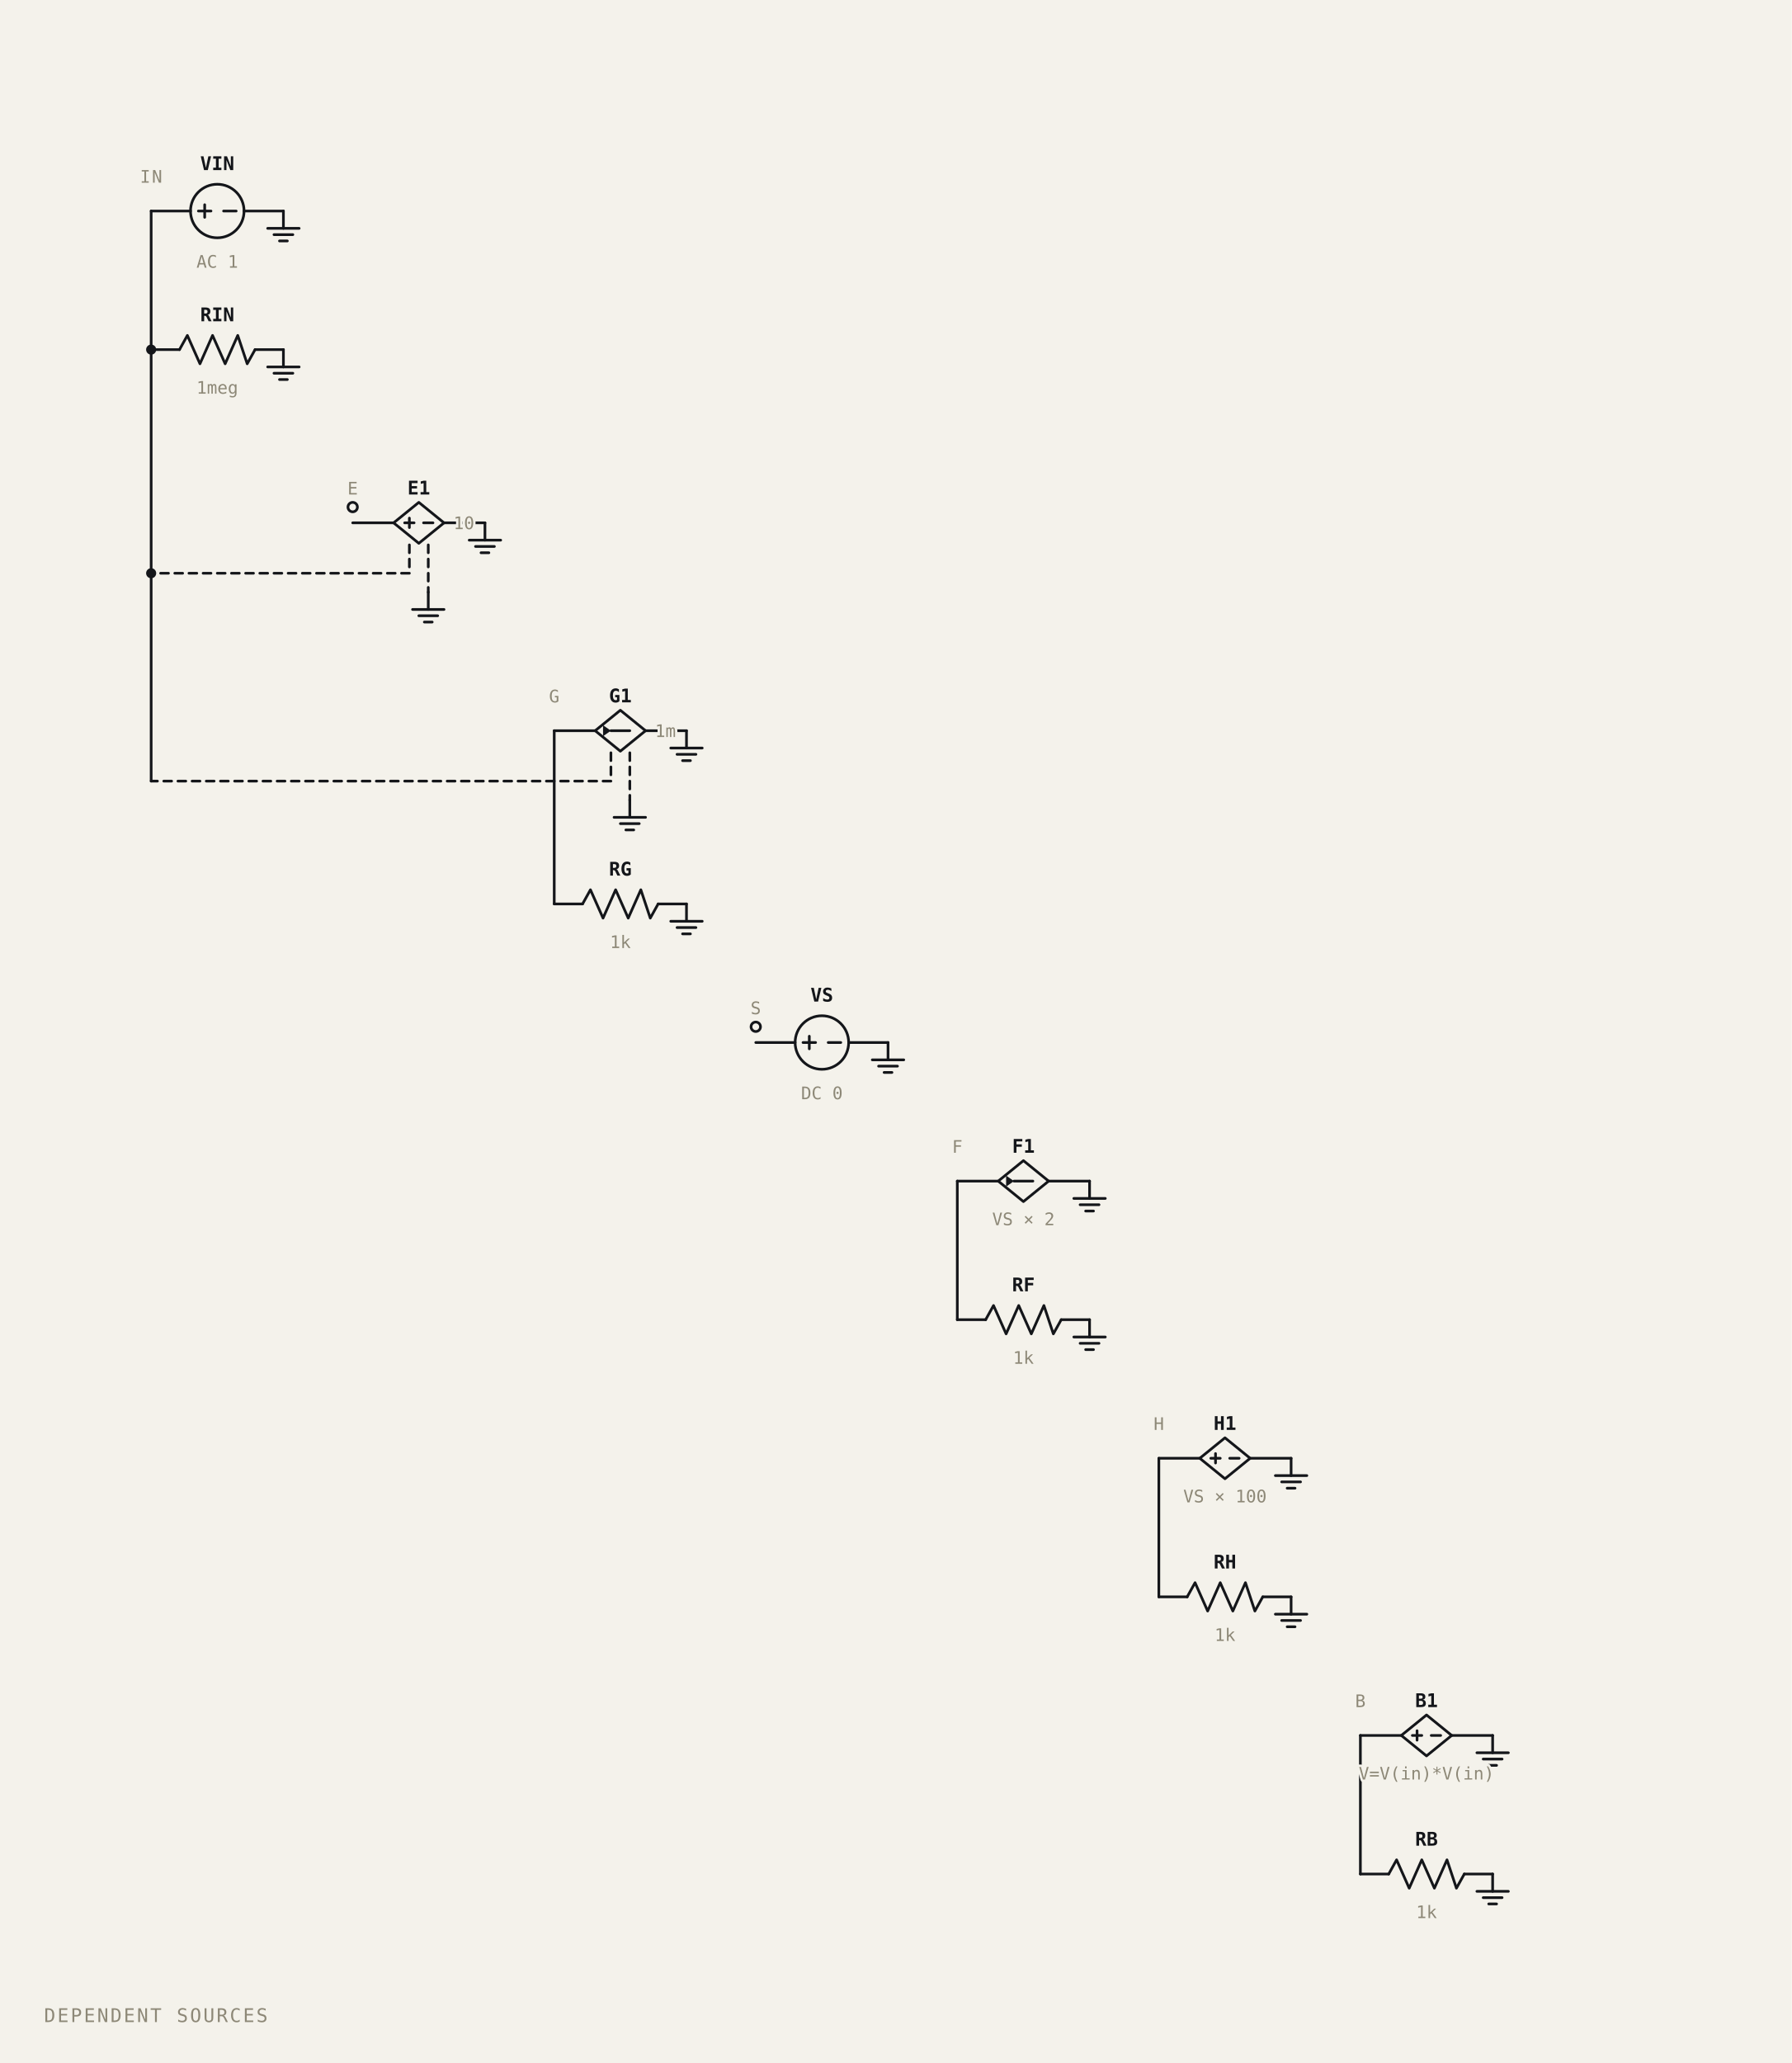
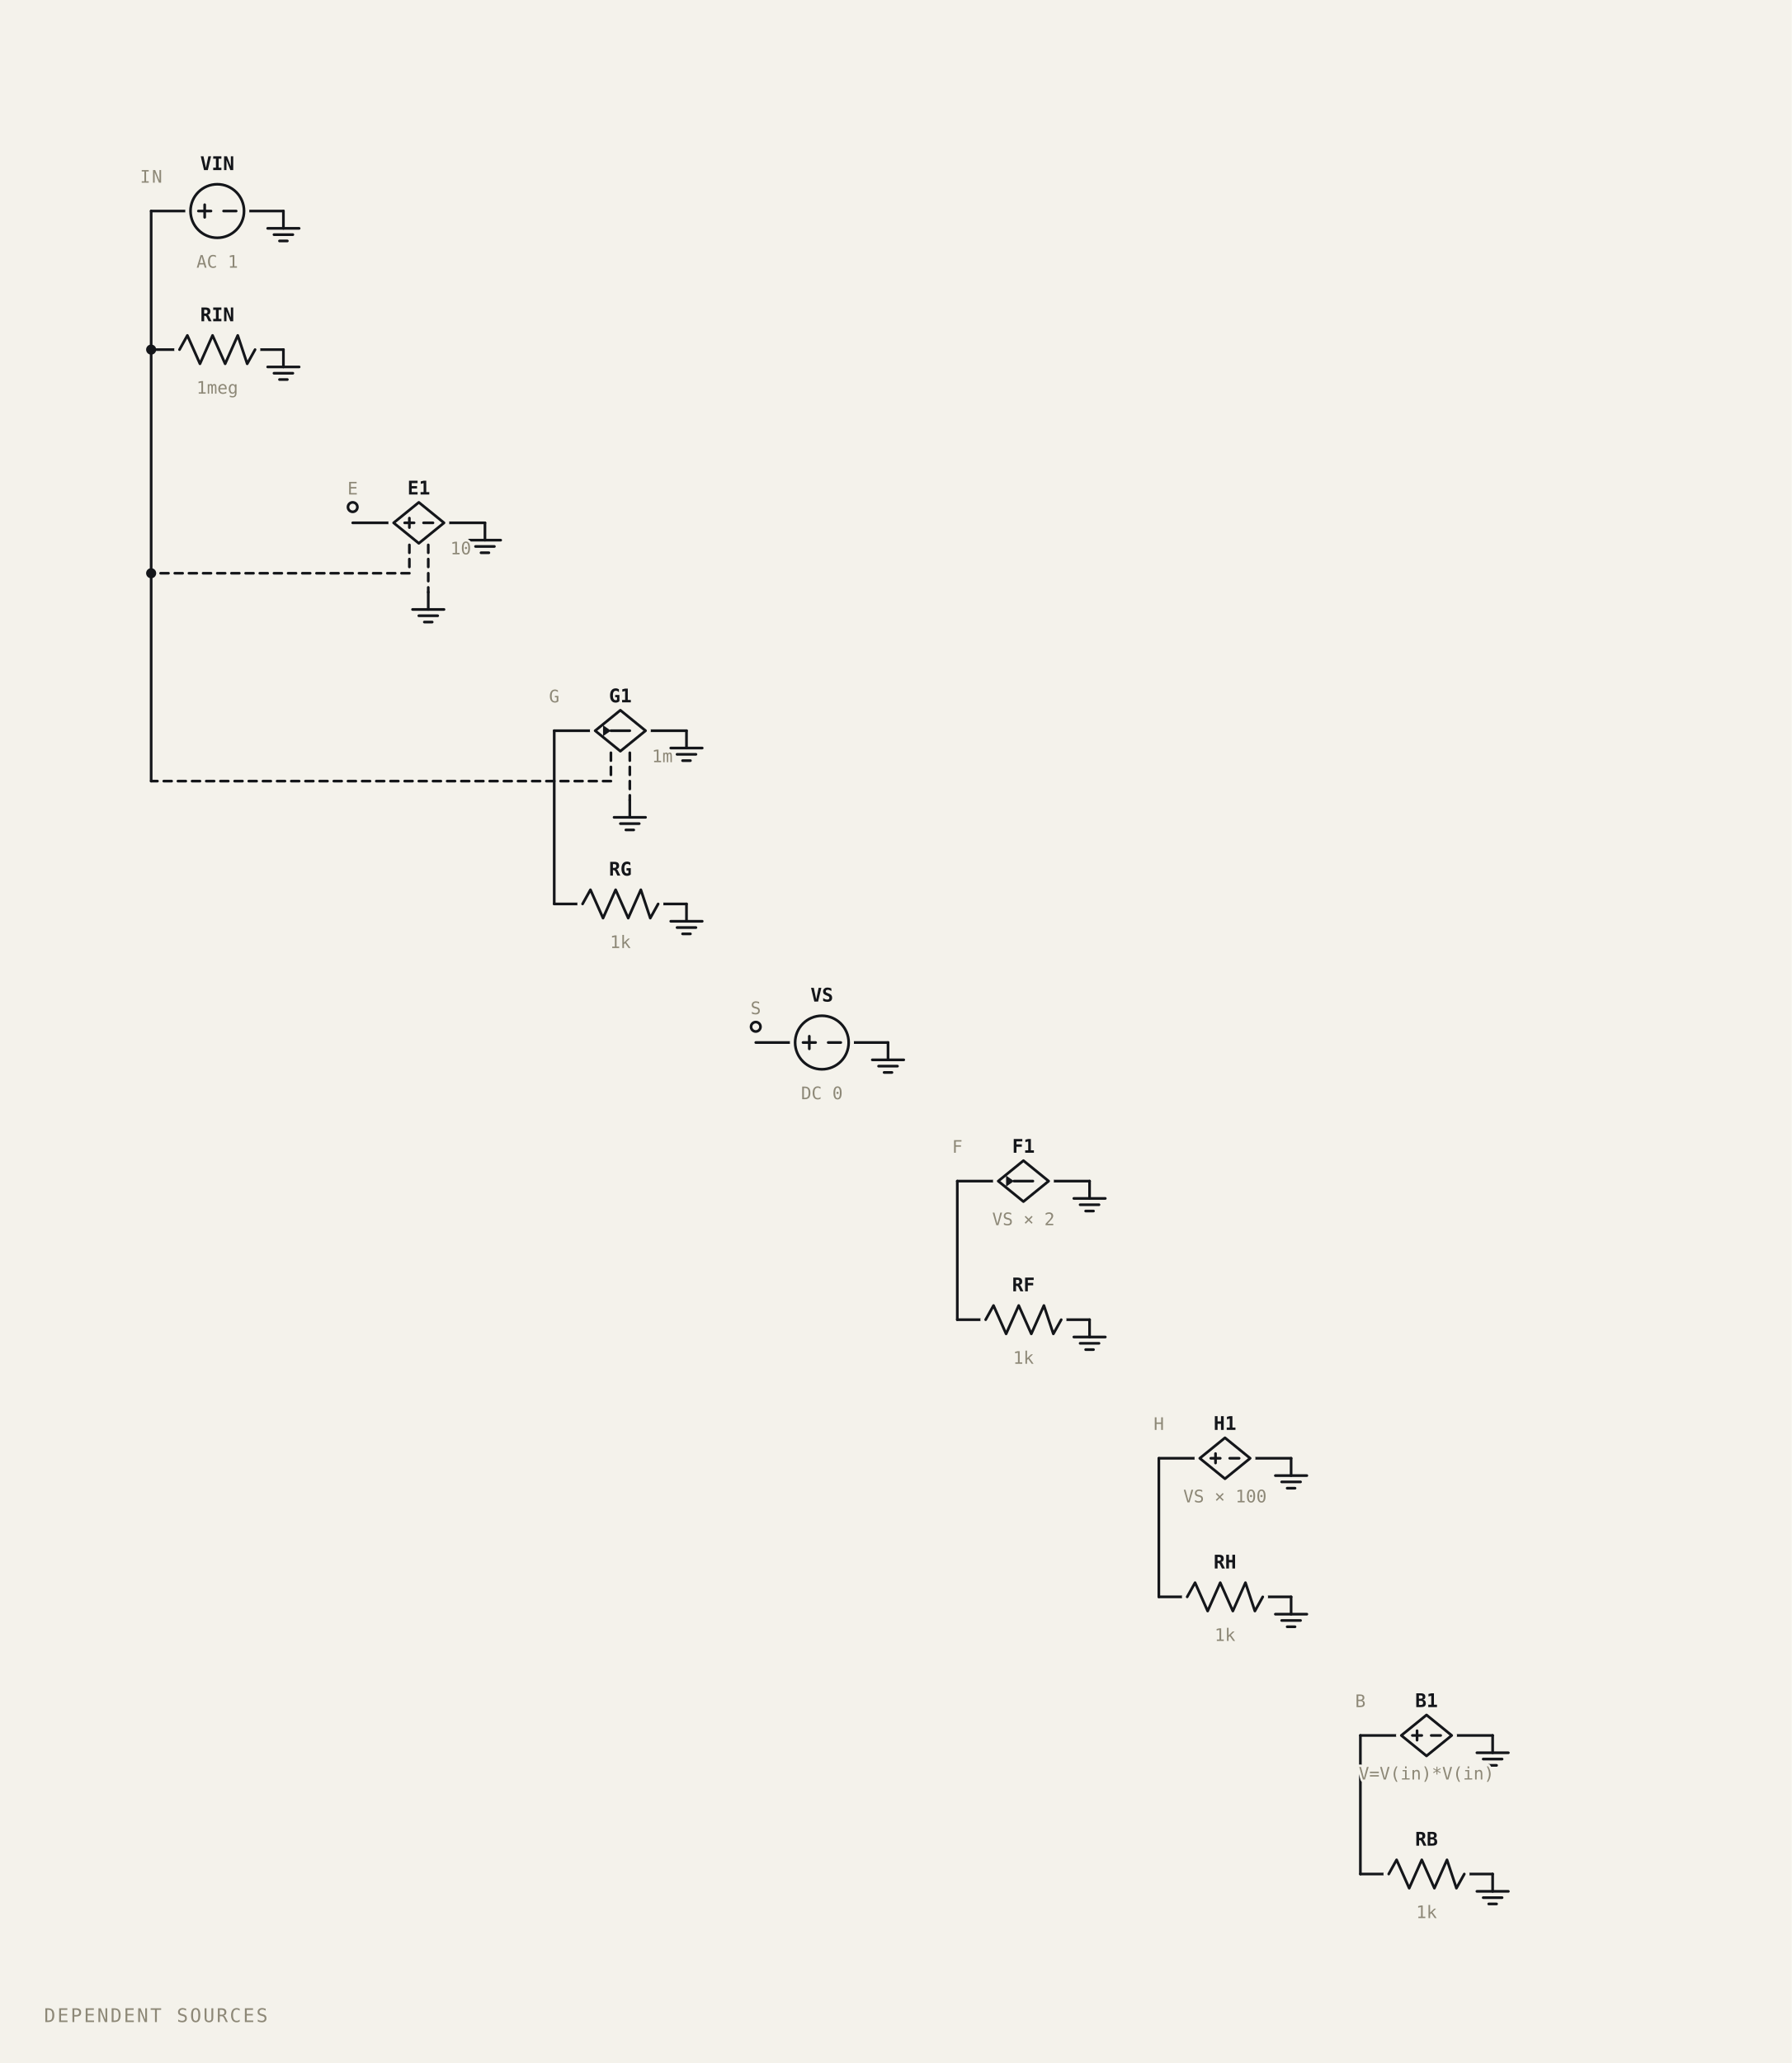
<svg xmlns="http://www.w3.org/2000/svg" width="1138" height="1310" viewBox="0 0 1138 1310">
  <rect width="1138" height="1310" fill="#f4f2eb" />
  <path d="M 96 134 L 96 496" fill="none" stroke="#14161a" stroke-width="1.7" stroke-linecap="round" stroke-linejoin="round" />
  <path d="M 352 464 L 352 574" fill="none" stroke="#14161a" stroke-width="1.7" stroke-linecap="round" stroke-linejoin="round" />
  <path d="M 608 750 L 608 838" fill="none" stroke="#14161a" stroke-width="1.7" stroke-linecap="round" stroke-linejoin="round" />
  <path d="M 736 926 L 736 1014" fill="none" stroke="#14161a" stroke-width="1.7" stroke-linecap="round" stroke-linejoin="round" />
  <path d="M 864 1102 L 864 1190" fill="none" stroke="#14161a" stroke-width="1.7" stroke-linecap="round" stroke-linejoin="round" />
  <path d="M 96 134 L 121 134" fill="none" stroke="#14161a" stroke-width="1.7" stroke-linecap="round" stroke-linejoin="round" />
  <path d="M 155 134 L 180 134" fill="none" stroke="#14161a" stroke-width="1.7" stroke-linecap="round" stroke-linejoin="round" />
  <path d="M 96 222 L 114 222" fill="none" stroke="#14161a" stroke-width="1.7" stroke-linecap="round" stroke-linejoin="round" />
  <path d="M 162 222 L 180 222" fill="none" stroke="#14161a" stroke-width="1.7" stroke-linecap="round" stroke-linejoin="round" />
  <path d="M 224 332 L 250 332" fill="none" stroke="#14161a" stroke-width="1.7" stroke-linecap="round" stroke-linejoin="round" />
  <path d="M 282 332 L 308 332" fill="none" stroke="#14161a" stroke-width="1.7" stroke-linecap="round" stroke-linejoin="round" />
  <path d="M 260 346 L 260 364 L 96 364" fill="none" stroke="#14161a" stroke-width="1.7" stroke-linecap="round" stroke-linejoin="round" stroke-dasharray="5 4" />
  <path d="M 272 346 L 272 376" fill="none" stroke="#14161a" stroke-width="1.7" stroke-linecap="round" stroke-linejoin="round" stroke-dasharray="5 4" />
  <path d="M 352 464 L 378 464" fill="none" stroke="#14161a" stroke-width="1.7" stroke-linecap="round" stroke-linejoin="round" />
  <path d="M 410 464 L 436 464" fill="none" stroke="#14161a" stroke-width="1.7" stroke-linecap="round" stroke-linejoin="round" />
  <path d="M 388 478 L 388 496 L 96 496" fill="none" stroke="#14161a" stroke-width="1.7" stroke-linecap="round" stroke-linejoin="round" stroke-dasharray="5 4" />
  <path d="M 400 478 L 400 508" fill="none" stroke="#14161a" stroke-width="1.7" stroke-linecap="round" stroke-linejoin="round" stroke-dasharray="5 4" />
  <path d="M 352 574 L 370 574" fill="none" stroke="#14161a" stroke-width="1.7" stroke-linecap="round" stroke-linejoin="round" />
  <path d="M 418 574 L 436 574" fill="none" stroke="#14161a" stroke-width="1.7" stroke-linecap="round" stroke-linejoin="round" />
  <path d="M 480 662 L 505 662" fill="none" stroke="#14161a" stroke-width="1.7" stroke-linecap="round" stroke-linejoin="round" />
  <path d="M 539 662 L 564 662" fill="none" stroke="#14161a" stroke-width="1.7" stroke-linecap="round" stroke-linejoin="round" />
  <path d="M 608 750 L 634 750" fill="none" stroke="#14161a" stroke-width="1.7" stroke-linecap="round" stroke-linejoin="round" />
  <path d="M 666 750 L 692 750" fill="none" stroke="#14161a" stroke-width="1.7" stroke-linecap="round" stroke-linejoin="round" />
  <path d="M 608 838 L 626 838" fill="none" stroke="#14161a" stroke-width="1.7" stroke-linecap="round" stroke-linejoin="round" />
  <path d="M 674 838 L 692 838" fill="none" stroke="#14161a" stroke-width="1.7" stroke-linecap="round" stroke-linejoin="round" />
  <path d="M 736 926 L 762 926" fill="none" stroke="#14161a" stroke-width="1.7" stroke-linecap="round" stroke-linejoin="round" />
  <path d="M 794 926 L 820 926" fill="none" stroke="#14161a" stroke-width="1.7" stroke-linecap="round" stroke-linejoin="round" />
  <path d="M 736 1014 L 754 1014" fill="none" stroke="#14161a" stroke-width="1.7" stroke-linecap="round" stroke-linejoin="round" />
  <path d="M 802 1014 L 820 1014" fill="none" stroke="#14161a" stroke-width="1.7" stroke-linecap="round" stroke-linejoin="round" />
  <path d="M 864 1102 L 890 1102" fill="none" stroke="#14161a" stroke-width="1.7" stroke-linecap="round" stroke-linejoin="round" />
  <path d="M 922 1102 L 948 1102" fill="none" stroke="#14161a" stroke-width="1.7" stroke-linecap="round" stroke-linejoin="round" />
  <path d="M 864 1190 L 882 1190" fill="none" stroke="#14161a" stroke-width="1.7" stroke-linecap="round" stroke-linejoin="round" />
  <path d="M 930 1190 L 948 1190" fill="none" stroke="#14161a" stroke-width="1.7" stroke-linecap="round" stroke-linejoin="round" />
  <circle cx="96" cy="222" r="3.2" fill="#14161a" />
  <circle cx="96" cy="364" r="3.2" fill="#14161a" />
  <path d="M 180 134 L 180 145" fill="none" stroke="#14161a" stroke-width="1.7" stroke-linecap="round" stroke-linejoin="round" />
  <path d="M 170 145 L 190 145" fill="none" stroke="#14161a" stroke-width="1.7" stroke-linecap="round" stroke-linejoin="round" />
  <path d="M 174 149 L 186 149" fill="none" stroke="#14161a" stroke-width="1.7" stroke-linecap="round" stroke-linejoin="round" />
  <path d="M 177.5 153 L 182.5 153" fill="none" stroke="#14161a" stroke-width="1.7" stroke-linecap="round" stroke-linejoin="round" />
  <path d="M 180 222 L 180 233" fill="none" stroke="#14161a" stroke-width="1.7" stroke-linecap="round" stroke-linejoin="round" />
  <path d="M 170 233 L 190 233" fill="none" stroke="#14161a" stroke-width="1.7" stroke-linecap="round" stroke-linejoin="round" />
  <path d="M 174 237 L 186 237" fill="none" stroke="#14161a" stroke-width="1.7" stroke-linecap="round" stroke-linejoin="round" />
  <path d="M 177.5 241 L 182.5 241" fill="none" stroke="#14161a" stroke-width="1.7" stroke-linecap="round" stroke-linejoin="round" />
  <path d="M 308 332 L 308 343" fill="none" stroke="#14161a" stroke-width="1.7" stroke-linecap="round" stroke-linejoin="round" />
  <path d="M 298 343 L 318 343" fill="none" stroke="#14161a" stroke-width="1.7" stroke-linecap="round" stroke-linejoin="round" />
  <path d="M 302 347 L 314 347" fill="none" stroke="#14161a" stroke-width="1.7" stroke-linecap="round" stroke-linejoin="round" />
  <path d="M 305.5 351 L 310.5 351" fill="none" stroke="#14161a" stroke-width="1.7" stroke-linecap="round" stroke-linejoin="round" />
  <path d="M 272 376 L 272 387" fill="none" stroke="#14161a" stroke-width="1.7" stroke-linecap="round" stroke-linejoin="round" />
  <path d="M 262 387 L 282 387" fill="none" stroke="#14161a" stroke-width="1.7" stroke-linecap="round" stroke-linejoin="round" />
  <path d="M 266 391 L 278 391" fill="none" stroke="#14161a" stroke-width="1.7" stroke-linecap="round" stroke-linejoin="round" />
  <path d="M 269.5 395 L 274.5 395" fill="none" stroke="#14161a" stroke-width="1.7" stroke-linecap="round" stroke-linejoin="round" />
  <path d="M 436 464 L 436 475" fill="none" stroke="#14161a" stroke-width="1.7" stroke-linecap="round" stroke-linejoin="round" />
  <path d="M 426 475 L 446 475" fill="none" stroke="#14161a" stroke-width="1.7" stroke-linecap="round" stroke-linejoin="round" />
  <path d="M 430 479 L 442 479" fill="none" stroke="#14161a" stroke-width="1.7" stroke-linecap="round" stroke-linejoin="round" />
  <path d="M 433.5 483 L 438.5 483" fill="none" stroke="#14161a" stroke-width="1.7" stroke-linecap="round" stroke-linejoin="round" />
  <path d="M 400 508 L 400 519" fill="none" stroke="#14161a" stroke-width="1.7" stroke-linecap="round" stroke-linejoin="round" />
  <path d="M 390 519 L 410 519" fill="none" stroke="#14161a" stroke-width="1.7" stroke-linecap="round" stroke-linejoin="round" />
  <path d="M 394 523 L 406 523" fill="none" stroke="#14161a" stroke-width="1.7" stroke-linecap="round" stroke-linejoin="round" />
  <path d="M 397.5 527 L 402.5 527" fill="none" stroke="#14161a" stroke-width="1.7" stroke-linecap="round" stroke-linejoin="round" />
  <path d="M 436 574 L 436 585" fill="none" stroke="#14161a" stroke-width="1.7" stroke-linecap="round" stroke-linejoin="round" />
  <path d="M 426 585 L 446 585" fill="none" stroke="#14161a" stroke-width="1.7" stroke-linecap="round" stroke-linejoin="round" />
  <path d="M 430 589 L 442 589" fill="none" stroke="#14161a" stroke-width="1.7" stroke-linecap="round" stroke-linejoin="round" />
  <path d="M 433.5 593 L 438.5 593" fill="none" stroke="#14161a" stroke-width="1.7" stroke-linecap="round" stroke-linejoin="round" />
  <path d="M 564 662 L 564 673" fill="none" stroke="#14161a" stroke-width="1.7" stroke-linecap="round" stroke-linejoin="round" />
  <path d="M 554 673 L 574 673" fill="none" stroke="#14161a" stroke-width="1.7" stroke-linecap="round" stroke-linejoin="round" />
  <path d="M 558 677 L 570 677" fill="none" stroke="#14161a" stroke-width="1.7" stroke-linecap="round" stroke-linejoin="round" />
  <path d="M 561.5 681 L 566.5 681" fill="none" stroke="#14161a" stroke-width="1.7" stroke-linecap="round" stroke-linejoin="round" />
  <path d="M 692 750 L 692 761" fill="none" stroke="#14161a" stroke-width="1.7" stroke-linecap="round" stroke-linejoin="round" />
  <path d="M 682 761 L 702 761" fill="none" stroke="#14161a" stroke-width="1.7" stroke-linecap="round" stroke-linejoin="round" />
  <path d="M 686 765 L 698 765" fill="none" stroke="#14161a" stroke-width="1.7" stroke-linecap="round" stroke-linejoin="round" />
  <path d="M 689.5 769 L 694.5 769" fill="none" stroke="#14161a" stroke-width="1.7" stroke-linecap="round" stroke-linejoin="round" />
  <path d="M 692 838 L 692 849" fill="none" stroke="#14161a" stroke-width="1.7" stroke-linecap="round" stroke-linejoin="round" />
  <path d="M 682 849 L 702 849" fill="none" stroke="#14161a" stroke-width="1.7" stroke-linecap="round" stroke-linejoin="round" />
  <path d="M 686 853 L 698 853" fill="none" stroke="#14161a" stroke-width="1.7" stroke-linecap="round" stroke-linejoin="round" />
  <path d="M 689.5 857 L 694.5 857" fill="none" stroke="#14161a" stroke-width="1.7" stroke-linecap="round" stroke-linejoin="round" />
  <path d="M 820 926 L 820 937" fill="none" stroke="#14161a" stroke-width="1.7" stroke-linecap="round" stroke-linejoin="round" />
  <path d="M 810 937 L 830 937" fill="none" stroke="#14161a" stroke-width="1.7" stroke-linecap="round" stroke-linejoin="round" />
  <path d="M 814 941 L 826 941" fill="none" stroke="#14161a" stroke-width="1.7" stroke-linecap="round" stroke-linejoin="round" />
  <path d="M 817.5 945 L 822.5 945" fill="none" stroke="#14161a" stroke-width="1.7" stroke-linecap="round" stroke-linejoin="round" />
  <path d="M 820 1014 L 820 1025" fill="none" stroke="#14161a" stroke-width="1.7" stroke-linecap="round" stroke-linejoin="round" />
  <path d="M 810 1025 L 830 1025" fill="none" stroke="#14161a" stroke-width="1.7" stroke-linecap="round" stroke-linejoin="round" />
  <path d="M 814 1029 L 826 1029" fill="none" stroke="#14161a" stroke-width="1.7" stroke-linecap="round" stroke-linejoin="round" />
  <path d="M 817.5 1033 L 822.5 1033" fill="none" stroke="#14161a" stroke-width="1.7" stroke-linecap="round" stroke-linejoin="round" />
  <path d="M 948 1102 L 948 1113" fill="none" stroke="#14161a" stroke-width="1.7" stroke-linecap="round" stroke-linejoin="round" />
  <path d="M 938 1113 L 958 1113" fill="none" stroke="#14161a" stroke-width="1.7" stroke-linecap="round" stroke-linejoin="round" />
  <path d="M 942 1117 L 954 1117" fill="none" stroke="#14161a" stroke-width="1.7" stroke-linecap="round" stroke-linejoin="round" />
  <path d="M 945.5 1121 L 950.5 1121" fill="none" stroke="#14161a" stroke-width="1.7" stroke-linecap="round" stroke-linejoin="round" />
  <path d="M 948 1190 L 948 1201" fill="none" stroke="#14161a" stroke-width="1.7" stroke-linecap="round" stroke-linejoin="round" />
  <path d="M 938 1201 L 958 1201" fill="none" stroke="#14161a" stroke-width="1.7" stroke-linecap="round" stroke-linejoin="round" />
  <path d="M 942 1205 L 954 1205" fill="none" stroke="#14161a" stroke-width="1.7" stroke-linecap="round" stroke-linejoin="round" />
  <path d="M 945.5 1209 L 950.5 1209" fill="none" stroke="#14161a" stroke-width="1.7" stroke-linecap="round" stroke-linejoin="round" />
+   <circle cx="138" cy="134" r="17" fill="none" stroke="#f4f2eb" stroke-width="6.7" />
+   <path d="M 126 134 L 134 134 M 130 130 L 130 138" fill="none" stroke="#f4f2eb" stroke-width="6.7" stroke-linecap="round" stroke-linejoin="round" />
+   <path d="M 142 134 L 150 134" fill="none" stroke="#f4f2eb" stroke-width="6.7" stroke-linecap="round" stroke-linejoin="round" />
+   <path d="M 114 222 L 119 213 L 127 231 L 135 213 L 143 231 L 151 213 L 157 231 L 162 222" fill="none" stroke="#f4f2eb" stroke-width="6.7" stroke-linecap="round" stroke-linejoin="round" />
+   <path d="M 250 332 L 266 319 L 282 332 L 266 345 Z" fill="none" stroke="#f4f2eb" stroke-width="6.7" stroke-linecap="round" stroke-linejoin="round" />
+   <path d="M 257 332 L 263 332 M 260 329 L 260 335" fill="none" stroke="#f4f2eb" stroke-width="6.7" stroke-linecap="round" stroke-linejoin="round" />
+   <path d="M 269 332 L 275 332" fill="none" stroke="#f4f2eb" stroke-width="6.7" stroke-linecap="round" stroke-linejoin="round" />
+   <path d="M 388 464 l -5 -3.5 l 0 7 Z" fill="none" stroke="#f4f2eb" stroke-width="6.7" stroke-linecap="round" stroke-linejoin="round" />
+   <path d="M 378 464 L 394 451 L 410 464 L 394 477 Z" fill="none" stroke="#f4f2eb" stroke-width="6.7" stroke-linecap="round" stroke-linejoin="round" />
+   <path d="M 400 464 L 388 464" fill="none" stroke="#f4f2eb" stroke-width="6.7" stroke-linecap="round" stroke-linejoin="round" />
+   <path d="M 370 574 L 375 565 L 383 583 L 391 565 L 399 583 L 407 565 L 413 583 L 418 574" fill="none" stroke="#f4f2eb" stroke-width="6.7" stroke-linecap="round" stroke-linejoin="round" />
+   <circle cx="522" cy="662" r="17" fill="none" stroke="#f4f2eb" stroke-width="6.7" />
+   <path d="M 510 662 L 518 662 M 514 658 L 514 666" fill="none" stroke="#f4f2eb" stroke-width="6.7" stroke-linecap="round" stroke-linejoin="round" />
+   <path d="M 526 662 L 534 662" fill="none" stroke="#f4f2eb" stroke-width="6.7" stroke-linecap="round" stroke-linejoin="round" />
+   <path d="M 644 750 l -5 -3.5 l 0 7 Z" fill="none" stroke="#f4f2eb" stroke-width="6.7" stroke-linecap="round" stroke-linejoin="round" />
+   <path d="M 634 750 L 650 737 L 666 750 L 650 763 Z" fill="none" stroke="#f4f2eb" stroke-width="6.7" stroke-linecap="round" stroke-linejoin="round" />
+   <path d="M 656 750 L 644 750" fill="none" stroke="#f4f2eb" stroke-width="6.7" stroke-linecap="round" stroke-linejoin="round" />
+   <path d="M 626 838 L 631 829 L 639 847 L 647 829 L 655 847 L 663 829 L 669 847 L 674 838" fill="none" stroke="#f4f2eb" stroke-width="6.7" stroke-linecap="round" stroke-linejoin="round" />
+   <path d="M 762 926 L 778 913 L 794 926 L 778 939 Z" fill="none" stroke="#f4f2eb" stroke-width="6.7" stroke-linecap="round" stroke-linejoin="round" />
+   <path d="M 769 926 L 775 926 M 772 923 L 772 929" fill="none" stroke="#f4f2eb" stroke-width="6.7" stroke-linecap="round" stroke-linejoin="round" />
+   <path d="M 781 926 L 787 926" fill="none" stroke="#f4f2eb" stroke-width="6.7" stroke-linecap="round" stroke-linejoin="round" />
+   <path d="M 754 1014 L 759 1005 L 767 1023 L 775 1005 L 783 1023 L 791 1005 L 797 1023 L 802 1014" fill="none" stroke="#f4f2eb" stroke-width="6.7" stroke-linecap="round" stroke-linejoin="round" />
+   <path d="M 890 1102 L 906 1089 L 922 1102 L 906 1115 Z" fill="none" stroke="#f4f2eb" stroke-width="6.7" stroke-linecap="round" stroke-linejoin="round" />
+   <path d="M 897 1102 L 903 1102 M 900 1099 L 900 1105" fill="none" stroke="#f4f2eb" stroke-width="6.7" stroke-linecap="round" stroke-linejoin="round" />
+   <path d="M 909 1102 L 915 1102" fill="none" stroke="#f4f2eb" stroke-width="6.7" stroke-linecap="round" stroke-linejoin="round" />
+   <path d="M 882 1190 L 887 1181 L 895 1199 L 903 1181 L 911 1199 L 919 1181 L 925 1199 L 930 1190" fill="none" stroke="#f4f2eb" stroke-width="6.7" stroke-linecap="round" stroke-linejoin="round" />
+   <circle cx="224" cy="322" r="3" fill="none" stroke="#f4f2eb" stroke-width="6.7" />
+   <circle cx="480" cy="652" r="3" fill="none" stroke="#f4f2eb" stroke-width="6.7" />
  <circle cx="138" cy="134" r="17" fill="none" stroke="#14161a" stroke-width="1.7" />
  <path d="M 126 134 L 134 134 M 130 130 L 130 138" fill="none" stroke="#14161a" stroke-width="1.7" stroke-linecap="round" stroke-linejoin="round" />
  <path d="M 142 134 L 150 134" fill="none" stroke="#14161a" stroke-width="1.7" stroke-linecap="round" stroke-linejoin="round" />
  <path d="M 114 222 L 119 213 L 127 231 L 135 213 L 143 231 L 151 213 L 157 231 L 162 222" fill="none" stroke="#14161a" stroke-width="1.7" stroke-linecap="round" stroke-linejoin="round" />
  <path d="M 250 332 L 266 319 L 282 332 L 266 345 Z" fill="none" stroke="#14161a" stroke-width="1.7" stroke-linecap="round" stroke-linejoin="round" />
  <path d="M 257 332 L 263 332 M 260 329 L 260 335" fill="none" stroke="#14161a" stroke-width="1.7" stroke-linecap="round" stroke-linejoin="round" />
  <path d="M 269 332 L 275 332" fill="none" stroke="#14161a" stroke-width="1.7" stroke-linecap="round" stroke-linejoin="round" />
  <path d="M 388 464 l -5 -3.5 l 0 7 Z" fill="#14161a" />
  <path d="M 378 464 L 394 451 L 410 464 L 394 477 Z" fill="none" stroke="#14161a" stroke-width="1.7" stroke-linecap="round" stroke-linejoin="round" />
  <path d="M 400 464 L 388 464" fill="none" stroke="#14161a" stroke-width="1.7" stroke-linecap="round" stroke-linejoin="round" />
  <path d="M 370 574 L 375 565 L 383 583 L 391 565 L 399 583 L 407 565 L 413 583 L 418 574" fill="none" stroke="#14161a" stroke-width="1.7" stroke-linecap="round" stroke-linejoin="round" />
  <circle cx="522" cy="662" r="17" fill="none" stroke="#14161a" stroke-width="1.7" />
  <path d="M 510 662 L 518 662 M 514 658 L 514 666" fill="none" stroke="#14161a" stroke-width="1.7" stroke-linecap="round" stroke-linejoin="round" />
  <path d="M 526 662 L 534 662" fill="none" stroke="#14161a" stroke-width="1.7" stroke-linecap="round" stroke-linejoin="round" />
  <path d="M 644 750 l -5 -3.5 l 0 7 Z" fill="#14161a" />
  <path d="M 634 750 L 650 737 L 666 750 L 650 763 Z" fill="none" stroke="#14161a" stroke-width="1.7" stroke-linecap="round" stroke-linejoin="round" />
  <path d="M 656 750 L 644 750" fill="none" stroke="#14161a" stroke-width="1.7" stroke-linecap="round" stroke-linejoin="round" />
  <path d="M 626 838 L 631 829 L 639 847 L 647 829 L 655 847 L 663 829 L 669 847 L 674 838" fill="none" stroke="#14161a" stroke-width="1.7" stroke-linecap="round" stroke-linejoin="round" />
  <path d="M 762 926 L 778 913 L 794 926 L 778 939 Z" fill="none" stroke="#14161a" stroke-width="1.7" stroke-linecap="round" stroke-linejoin="round" />
  <path d="M 769 926 L 775 926 M 772 923 L 772 929" fill="none" stroke="#14161a" stroke-width="1.7" stroke-linecap="round" stroke-linejoin="round" />
  <path d="M 781 926 L 787 926" fill="none" stroke="#14161a" stroke-width="1.7" stroke-linecap="round" stroke-linejoin="round" />
  <path d="M 754 1014 L 759 1005 L 767 1023 L 775 1005 L 783 1023 L 791 1005 L 797 1023 L 802 1014" fill="none" stroke="#14161a" stroke-width="1.7" stroke-linecap="round" stroke-linejoin="round" />
  <path d="M 890 1102 L 906 1089 L 922 1102 L 906 1115 Z" fill="none" stroke="#14161a" stroke-width="1.7" stroke-linecap="round" stroke-linejoin="round" />
  <path d="M 897 1102 L 903 1102 M 900 1099 L 900 1105" fill="none" stroke="#14161a" stroke-width="1.7" stroke-linecap="round" stroke-linejoin="round" />
  <path d="M 909 1102 L 915 1102" fill="none" stroke="#14161a" stroke-width="1.7" stroke-linecap="round" stroke-linejoin="round" />
  <path d="M 882 1190 L 887 1181 L 895 1199 L 903 1181 L 911 1199 L 919 1181 L 925 1199 L 930 1190" fill="none" stroke="#14161a" stroke-width="1.7" stroke-linecap="round" stroke-linejoin="round" />
  <circle cx="224" cy="322" r="3" fill="none" stroke="#14161a" stroke-width="1.7" />
  <circle cx="480" cy="652" r="3" fill="none" stroke="#14161a" stroke-width="1.7" />
  <text x="138" y="108" text-anchor="middle" font-family="ui-monospace, SFMono-Regular, Menlo, Consolas, monospace" font-size="12" stroke="#f4f2eb" stroke-width="3" paint-order="stroke" stroke-linejoin="round" font-weight="600" fill="#14161a">VIN</text>
  <text x="138" y="170" text-anchor="middle" font-family="ui-monospace, SFMono-Regular, Menlo, Consolas, monospace" font-size="11" stroke="#f4f2eb" stroke-width="3" paint-order="stroke" stroke-linejoin="round" fill="#8d8877">AC 1</text>
  <text x="138" y="204" text-anchor="middle" font-family="ui-monospace, SFMono-Regular, Menlo, Consolas, monospace" font-size="12" stroke="#f4f2eb" stroke-width="3" paint-order="stroke" stroke-linejoin="round" font-weight="600" fill="#14161a">RIN</text>
  <text x="138" y="250" text-anchor="middle" font-family="ui-monospace, SFMono-Regular, Menlo, Consolas, monospace" font-size="11" stroke="#f4f2eb" stroke-width="3" paint-order="stroke" stroke-linejoin="round" fill="#8d8877">1meg</text>
  <text x="266" y="314" text-anchor="middle" font-family="ui-monospace, SFMono-Regular, Menlo, Consolas, monospace" font-size="12" stroke="#f4f2eb" stroke-width="3" paint-order="stroke" stroke-linejoin="round" font-weight="600" fill="#14161a">E1</text>
-   <text x="288" y="336" text-anchor="start" font-family="ui-monospace, SFMono-Regular, Menlo, Consolas, monospace" font-size="11" stroke="#f4f2eb" stroke-width="3" paint-order="stroke" stroke-linejoin="round" fill="#8d8877">10</text>
+   <text x="286" y="352" text-anchor="start" font-family="ui-monospace, SFMono-Regular, Menlo, Consolas, monospace" font-size="11" stroke="#f4f2eb" stroke-width="3" paint-order="stroke" stroke-linejoin="round" fill="#8d8877">10</text>
  <text x="394" y="446" text-anchor="middle" font-family="ui-monospace, SFMono-Regular, Menlo, Consolas, monospace" font-size="12" stroke="#f4f2eb" stroke-width="3" paint-order="stroke" stroke-linejoin="round" font-weight="600" fill="#14161a">G1</text>
-   <text x="416" y="468" text-anchor="start" font-family="ui-monospace, SFMono-Regular, Menlo, Consolas, monospace" font-size="11" stroke="#f4f2eb" stroke-width="3" paint-order="stroke" stroke-linejoin="round" fill="#8d8877">1m</text>
+   <text x="414" y="484" text-anchor="start" font-family="ui-monospace, SFMono-Regular, Menlo, Consolas, monospace" font-size="11" stroke="#f4f2eb" stroke-width="3" paint-order="stroke" stroke-linejoin="round" fill="#8d8877">1m</text>
  <text x="394" y="556" text-anchor="middle" font-family="ui-monospace, SFMono-Regular, Menlo, Consolas, monospace" font-size="12" stroke="#f4f2eb" stroke-width="3" paint-order="stroke" stroke-linejoin="round" font-weight="600" fill="#14161a">RG</text>
  <text x="394" y="602" text-anchor="middle" font-family="ui-monospace, SFMono-Regular, Menlo, Consolas, monospace" font-size="11" stroke="#f4f2eb" stroke-width="3" paint-order="stroke" stroke-linejoin="round" fill="#8d8877">1k</text>
  <text x="522" y="636" text-anchor="middle" font-family="ui-monospace, SFMono-Regular, Menlo, Consolas, monospace" font-size="12" stroke="#f4f2eb" stroke-width="3" paint-order="stroke" stroke-linejoin="round" font-weight="600" fill="#14161a">VS</text>
  <text x="522" y="698" text-anchor="middle" font-family="ui-monospace, SFMono-Regular, Menlo, Consolas, monospace" font-size="11" stroke="#f4f2eb" stroke-width="3" paint-order="stroke" stroke-linejoin="round" fill="#8d8877">DC 0</text>
  <text x="650" y="732" text-anchor="middle" font-family="ui-monospace, SFMono-Regular, Menlo, Consolas, monospace" font-size="12" stroke="#f4f2eb" stroke-width="3" paint-order="stroke" stroke-linejoin="round" font-weight="600" fill="#14161a">F1</text>
  <text x="650" y="778" text-anchor="middle" font-family="ui-monospace, SFMono-Regular, Menlo, Consolas, monospace" font-size="11" stroke="#f4f2eb" stroke-width="3" paint-order="stroke" stroke-linejoin="round" fill="#8d8877">VS × 2</text>
  <text x="650" y="820" text-anchor="middle" font-family="ui-monospace, SFMono-Regular, Menlo, Consolas, monospace" font-size="12" stroke="#f4f2eb" stroke-width="3" paint-order="stroke" stroke-linejoin="round" font-weight="600" fill="#14161a">RF</text>
  <text x="650" y="866" text-anchor="middle" font-family="ui-monospace, SFMono-Regular, Menlo, Consolas, monospace" font-size="11" stroke="#f4f2eb" stroke-width="3" paint-order="stroke" stroke-linejoin="round" fill="#8d8877">1k</text>
  <text x="778" y="908" text-anchor="middle" font-family="ui-monospace, SFMono-Regular, Menlo, Consolas, monospace" font-size="12" stroke="#f4f2eb" stroke-width="3" paint-order="stroke" stroke-linejoin="round" font-weight="600" fill="#14161a">H1</text>
  <text x="778" y="954" text-anchor="middle" font-family="ui-monospace, SFMono-Regular, Menlo, Consolas, monospace" font-size="11" stroke="#f4f2eb" stroke-width="3" paint-order="stroke" stroke-linejoin="round" fill="#8d8877">VS × 100</text>
  <text x="778" y="996" text-anchor="middle" font-family="ui-monospace, SFMono-Regular, Menlo, Consolas, monospace" font-size="12" stroke="#f4f2eb" stroke-width="3" paint-order="stroke" stroke-linejoin="round" font-weight="600" fill="#14161a">RH</text>
  <text x="778" y="1042" text-anchor="middle" font-family="ui-monospace, SFMono-Regular, Menlo, Consolas, monospace" font-size="11" stroke="#f4f2eb" stroke-width="3" paint-order="stroke" stroke-linejoin="round" fill="#8d8877">1k</text>
  <text x="906" y="1084" text-anchor="middle" font-family="ui-monospace, SFMono-Regular, Menlo, Consolas, monospace" font-size="12" stroke="#f4f2eb" stroke-width="3" paint-order="stroke" stroke-linejoin="round" font-weight="600" fill="#14161a">B1</text>
  <text x="906" y="1130" text-anchor="middle" font-family="ui-monospace, SFMono-Regular, Menlo, Consolas, monospace" font-size="11" stroke="#f4f2eb" stroke-width="3" paint-order="stroke" stroke-linejoin="round" fill="#8d8877">V=V(in)*V(in)</text>
  <text x="906" y="1172" text-anchor="middle" font-family="ui-monospace, SFMono-Regular, Menlo, Consolas, monospace" font-size="12" stroke="#f4f2eb" stroke-width="3" paint-order="stroke" stroke-linejoin="round" font-weight="600" fill="#14161a">RB</text>
  <text x="906" y="1218" text-anchor="middle" font-family="ui-monospace, SFMono-Regular, Menlo, Consolas, monospace" font-size="11" stroke="#f4f2eb" stroke-width="3" paint-order="stroke" stroke-linejoin="round" fill="#8d8877">1k</text>
  <text x="96" y="116" text-anchor="middle" font-family="ui-monospace, SFMono-Regular, Menlo, Consolas, monospace" font-size="11" stroke="#f4f2eb" stroke-width="3" paint-order="stroke" stroke-linejoin="round" letter-spacing="0.08em" fill="#8d8877">IN</text>
  <text x="224" y="314" text-anchor="middle" font-family="ui-monospace, SFMono-Regular, Menlo, Consolas, monospace" font-size="11" stroke="#f4f2eb" stroke-width="3" paint-order="stroke" stroke-linejoin="round" letter-spacing="0.08em" fill="#8d8877">E</text>
  <text x="352" y="446" text-anchor="middle" font-family="ui-monospace, SFMono-Regular, Menlo, Consolas, monospace" font-size="11" stroke="#f4f2eb" stroke-width="3" paint-order="stroke" stroke-linejoin="round" letter-spacing="0.08em" fill="#8d8877">G</text>
  <text x="480" y="644" text-anchor="middle" font-family="ui-monospace, SFMono-Regular, Menlo, Consolas, monospace" font-size="11" stroke="#f4f2eb" stroke-width="3" paint-order="stroke" stroke-linejoin="round" letter-spacing="0.08em" fill="#8d8877">S</text>
  <text x="608" y="732" text-anchor="middle" font-family="ui-monospace, SFMono-Regular, Menlo, Consolas, monospace" font-size="11" stroke="#f4f2eb" stroke-width="3" paint-order="stroke" stroke-linejoin="round" letter-spacing="0.08em" fill="#8d8877">F</text>
  <text x="736" y="908" text-anchor="middle" font-family="ui-monospace, SFMono-Regular, Menlo, Consolas, monospace" font-size="11" stroke="#f4f2eb" stroke-width="3" paint-order="stroke" stroke-linejoin="round" letter-spacing="0.08em" fill="#8d8877">H</text>
  <text x="864" y="1084" text-anchor="middle" font-family="ui-monospace, SFMono-Regular, Menlo, Consolas, monospace" font-size="11" stroke="#f4f2eb" stroke-width="3" paint-order="stroke" stroke-linejoin="round" letter-spacing="0.08em" fill="#8d8877">B</text>
  <text x="28" y="1284" text-anchor="start" font-family="ui-monospace, SFMono-Regular, Menlo, Consolas, monospace" font-size="12" stroke="#f4f2eb" stroke-width="3" paint-order="stroke" stroke-linejoin="round" letter-spacing="0.1em" fill="#8d8877">DEPENDENT SOURCES</text>
</svg>
